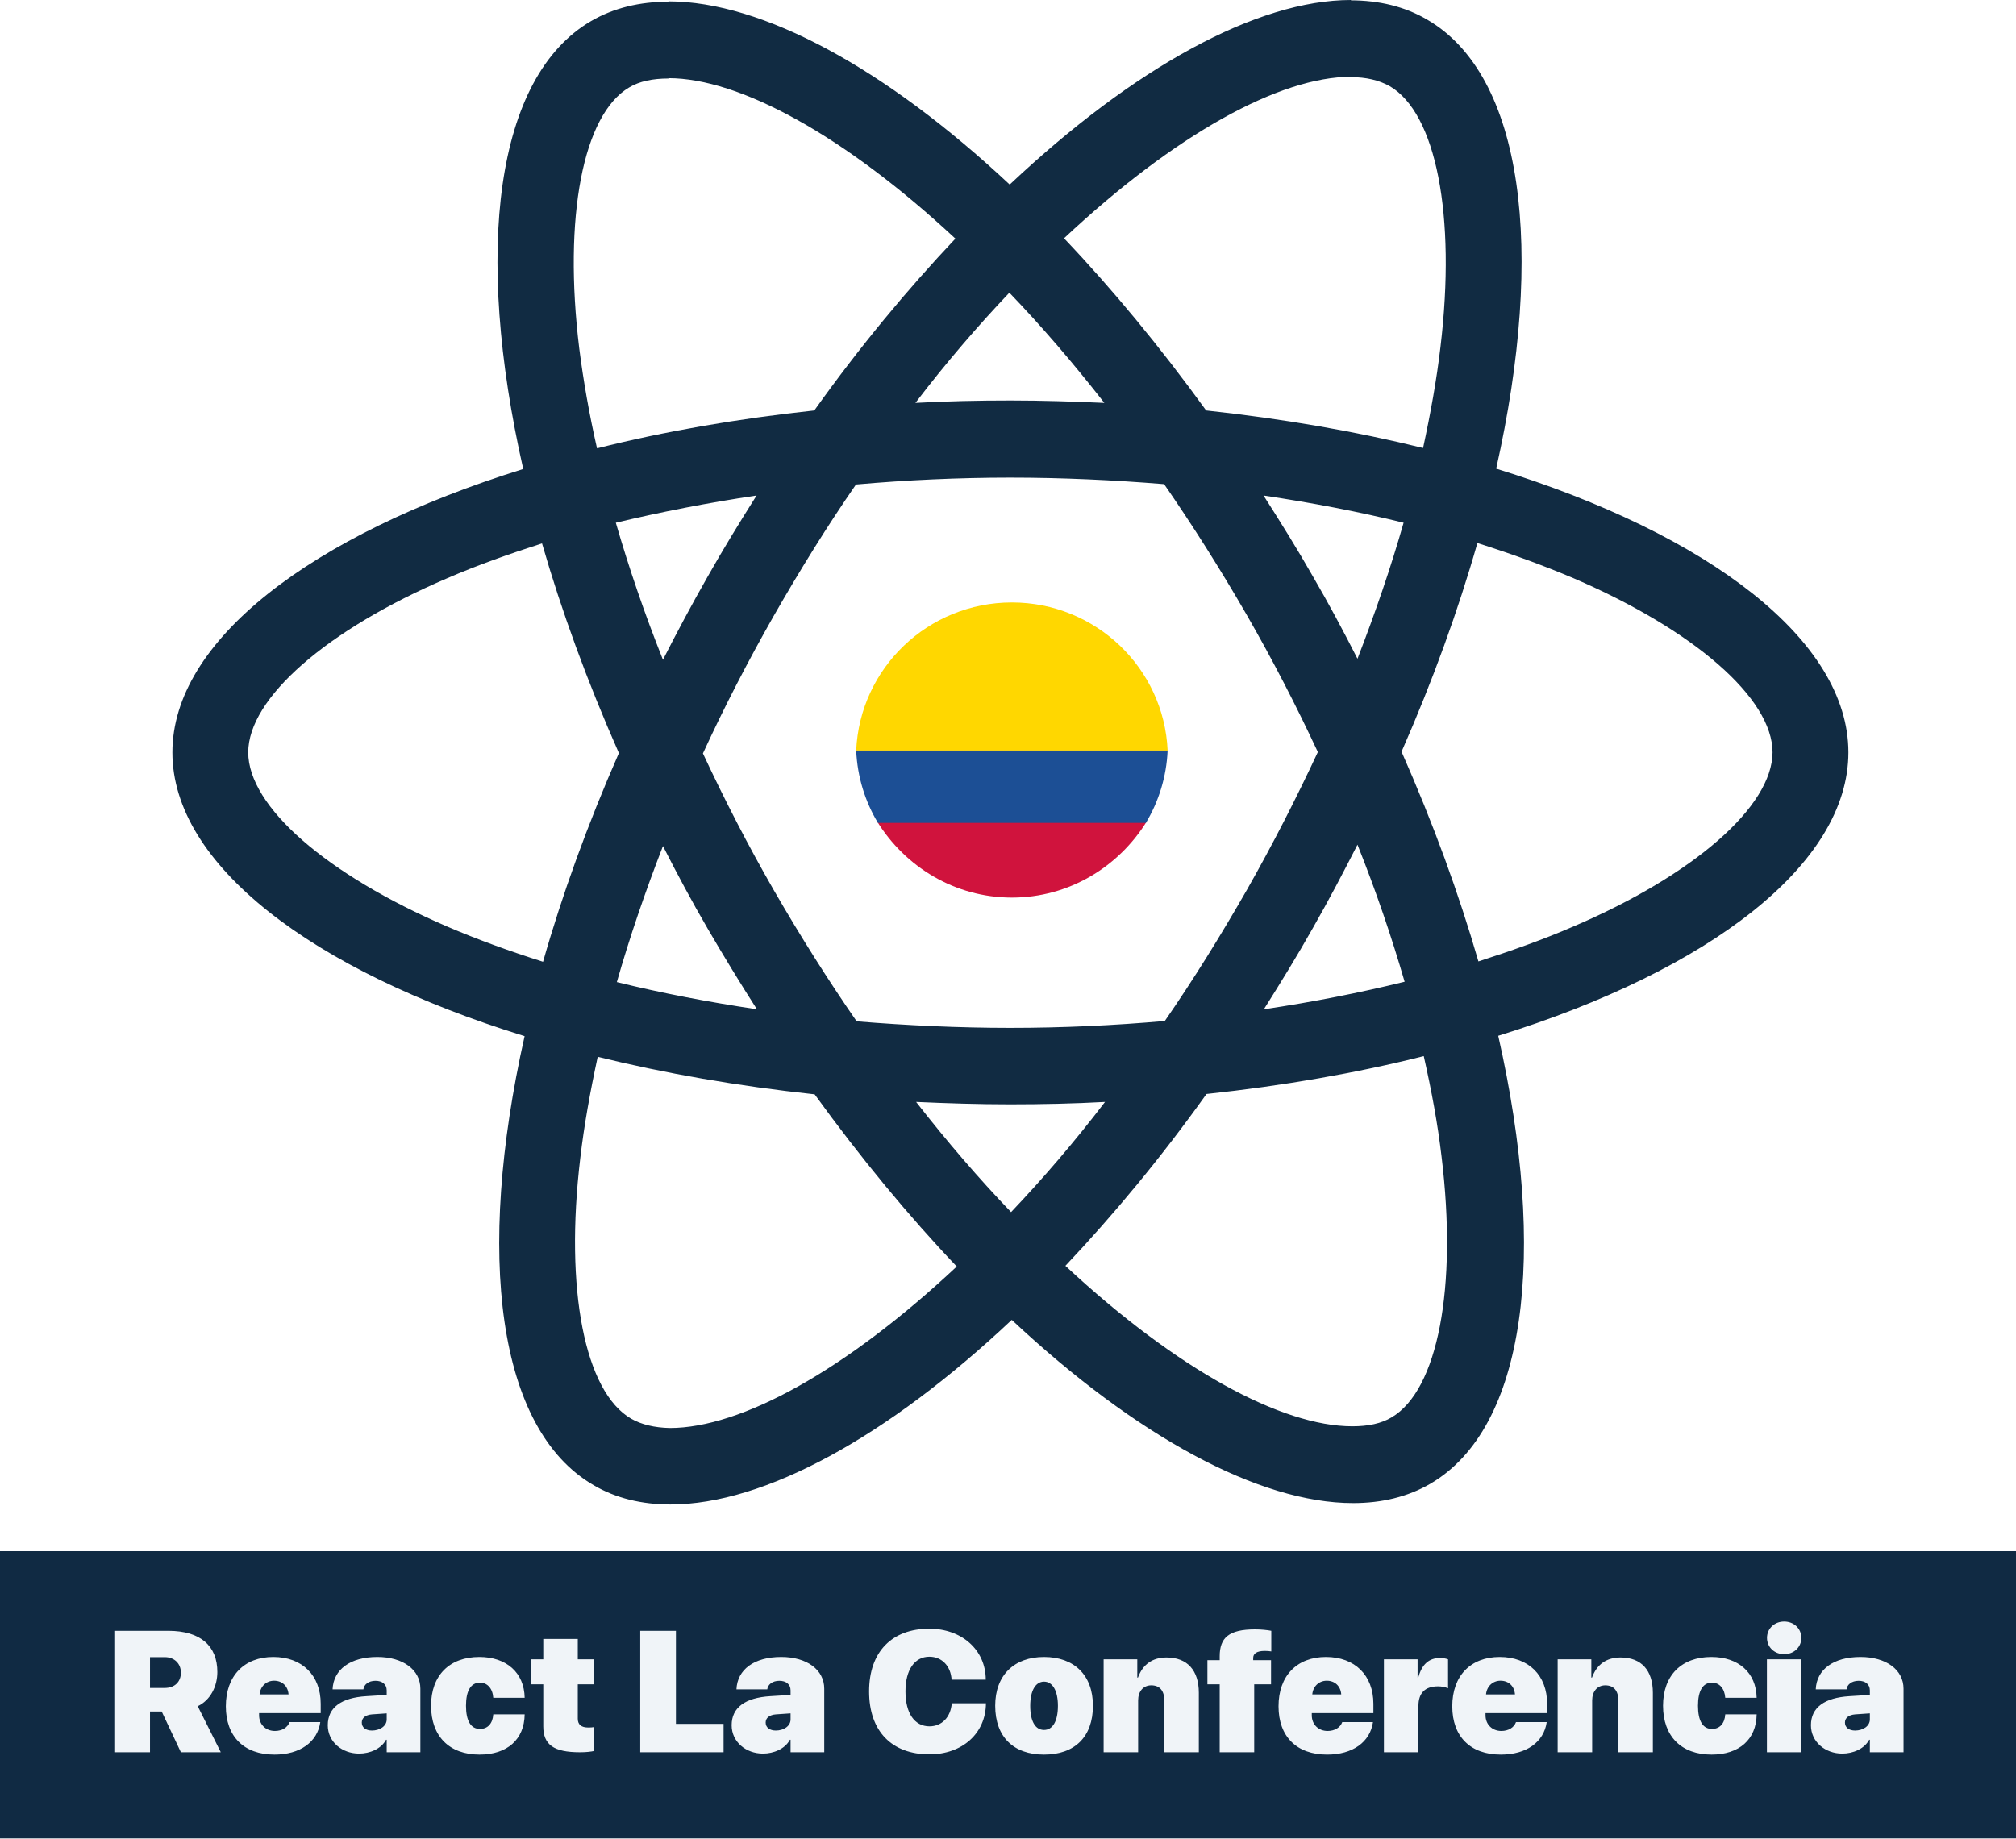
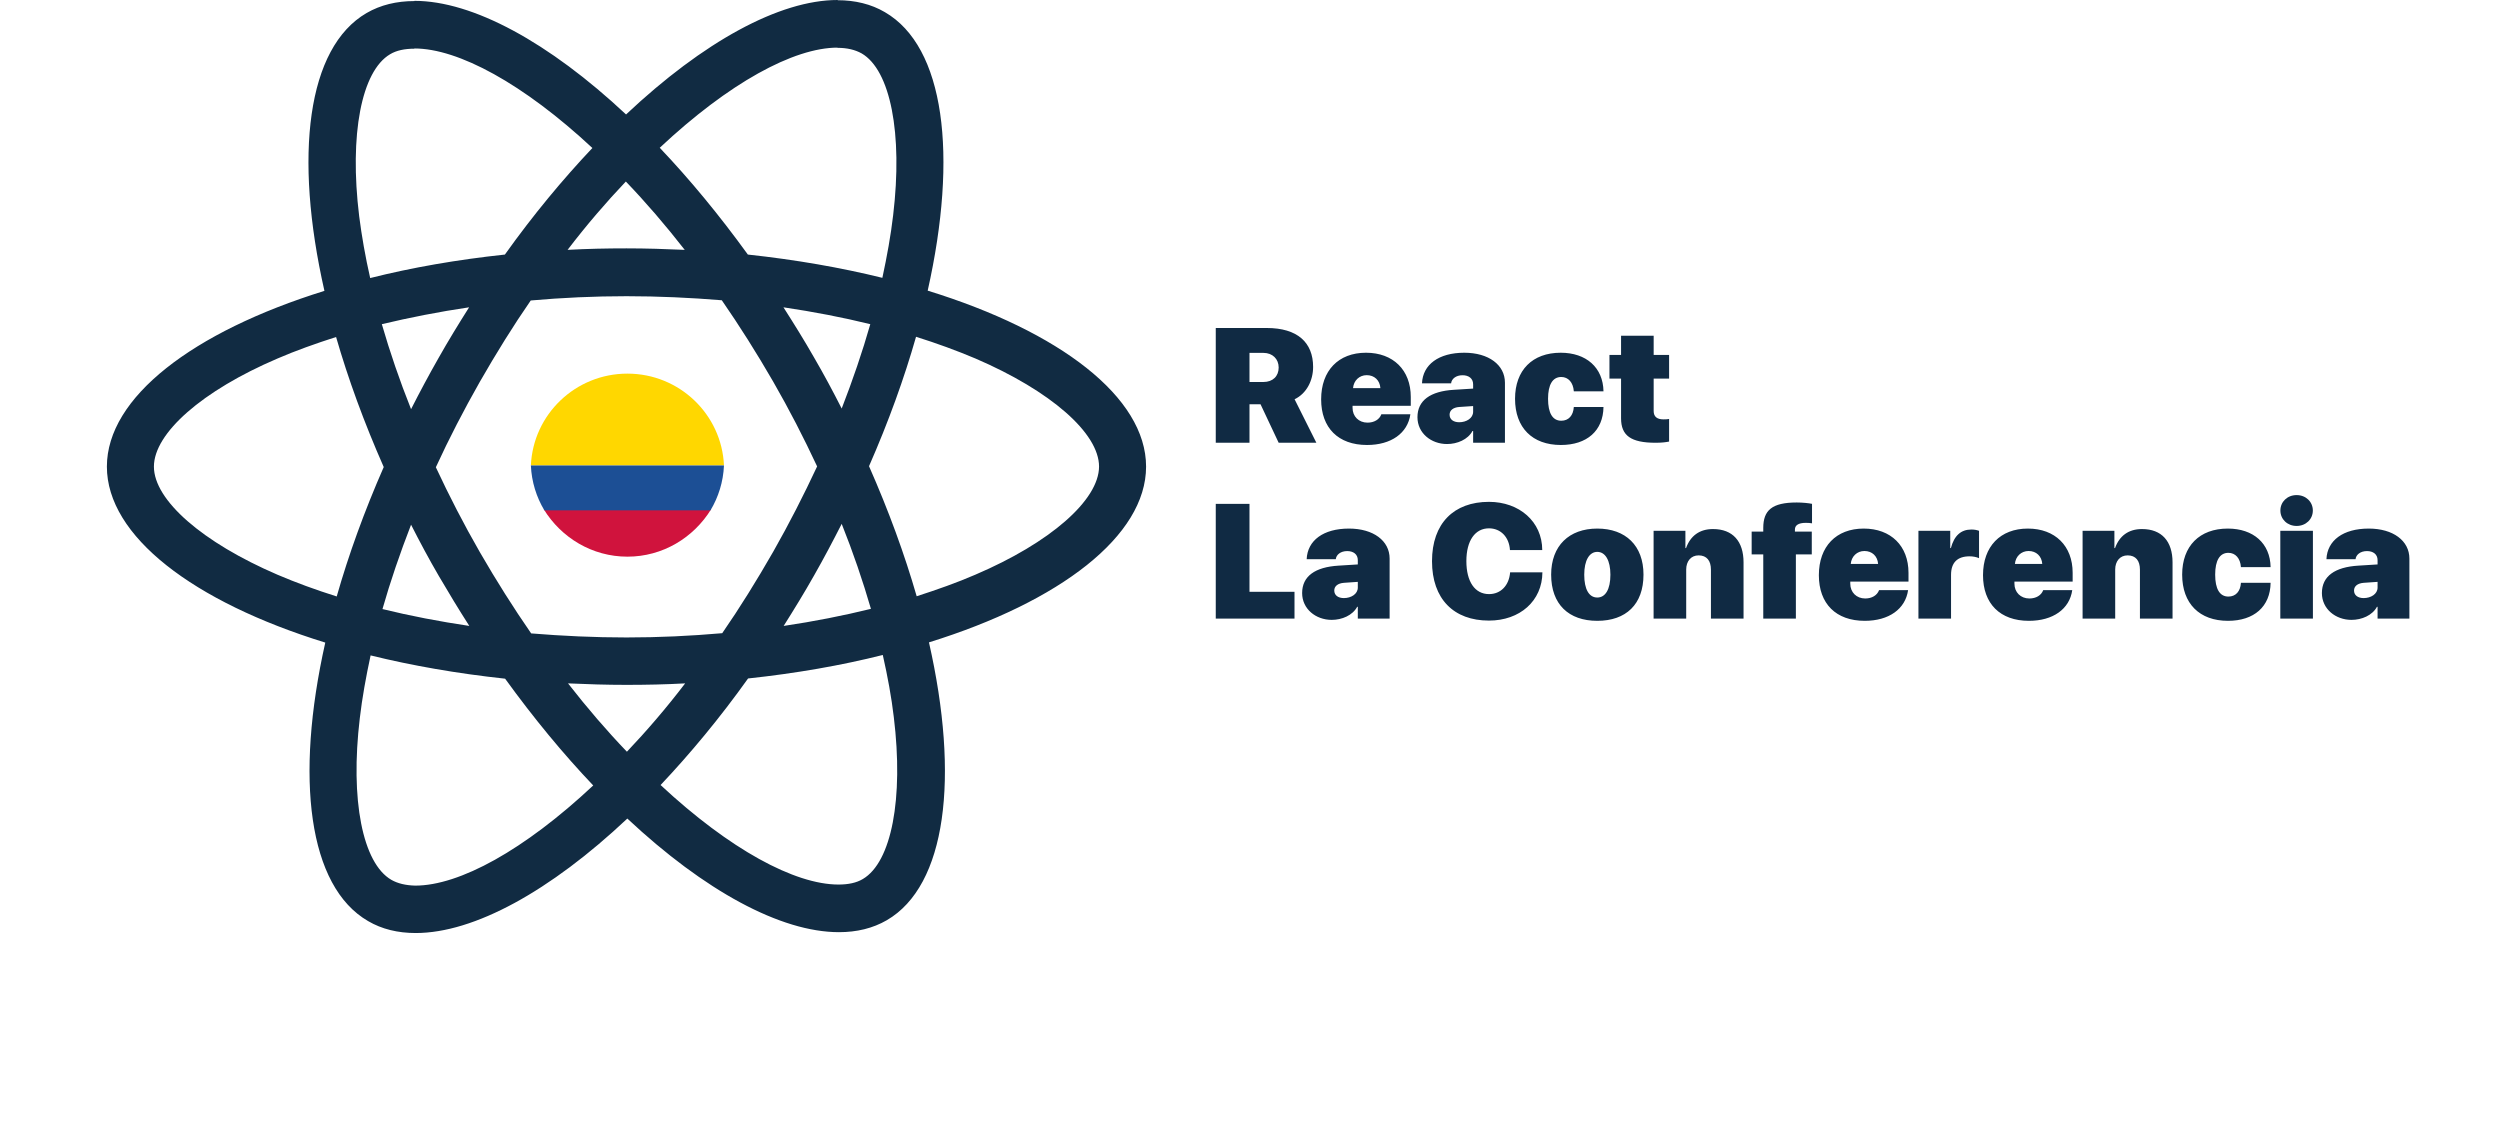
- <svg xmlns="http://www.w3.org/2000/svg" width="421" height="384" viewBox="0 0 421 384" fill="none">
-   <rect y="324" width="421" height="60" fill="#102A43" />
-   <path d="M31.326 346.137H34.42C36.424 346.137 37.777 347.49 37.777 349.371C37.777 351.287 36.494 352.57 34.402 352.57H31.326V346.137ZM31.326 357.492H33.77L37.777 366H46.109L41.293 356.385C43.947 355.119 45.389 352.236 45.389 349.248C45.389 343.816 41.908 340.635 35.141 340.635H23.873V366H31.326V357.492ZM57.236 351.059C58.924 351.059 60.137 352.184 60.26 353.924H54.213C54.353 352.254 55.602 351.059 57.236 351.059ZM60.471 359.707C60.049 360.867 58.871 361.553 57.412 361.553C55.478 361.553 54.107 360.182 54.107 358.283V357.826H66.975V355.875C66.975 349.934 63.09 346.102 57.078 346.102C50.978 346.102 47.164 350.057 47.164 356.402C47.164 362.713 50.943 366.492 57.307 366.492C62.633 366.492 66.289 363.891 66.887 359.707H60.471ZM77.68 361.465C76.414 361.465 75.553 360.85 75.553 359.795C75.553 358.846 76.326 358.195 77.697 358.09L80.756 357.879V359.145C80.756 360.568 79.279 361.465 77.68 361.465ZM74.99 366.281C77.24 366.281 79.596 365.297 80.615 363.398H80.756V366H87.787V352.729C87.787 348.791 84.184 346.102 78.805 346.102C73.144 346.102 69.629 348.721 69.453 352.869H75.887C75.992 351.885 76.941 351.076 78.418 351.076C79.772 351.076 80.756 351.779 80.756 353.08V354.029L76.502 354.293C71.316 354.609 68.451 356.631 68.451 360.357C68.451 363.855 71.457 366.281 74.99 366.281ZM109.566 354.627C109.479 349.371 105.752 346.102 100.109 346.102C93.869 346.102 90.019 349.951 90.019 356.279C90.019 362.678 93.852 366.492 100.145 366.492C105.91 366.492 109.496 363.346 109.566 358.09H103.01C102.887 360.006 101.85 361.131 100.232 361.131C98.316 361.131 97.314 359.443 97.314 356.279C97.314 353.15 98.334 351.463 100.232 351.463C101.779 351.463 102.869 352.658 103.01 354.627H109.566ZM113.451 342.34V346.594H110.885V351.814H113.451V360.586C113.451 364.418 115.613 366 121.098 366C122.469 366 123.383 365.877 124.068 365.736V360.744C123.646 360.814 123.383 360.832 122.838 360.832C121.361 360.832 120.658 360.199 120.658 358.986V351.814H124.068V346.594H120.658V342.34H113.451ZM151.104 360.076H141.154V340.635H133.701V366H151.104V360.076ZM162.02 361.465C160.754 361.465 159.893 360.85 159.893 359.795C159.893 358.846 160.666 358.195 162.037 358.09L165.096 357.879V359.145C165.096 360.568 163.619 361.465 162.02 361.465ZM159.33 366.281C161.58 366.281 163.936 365.297 164.955 363.398H165.096V366H172.127V352.729C172.127 348.791 168.523 346.102 163.145 346.102C157.484 346.102 153.969 348.721 153.793 352.869H160.227C160.332 351.885 161.281 351.076 162.758 351.076C164.111 351.076 165.096 351.779 165.096 353.08V354.029L160.842 354.293C155.656 354.609 152.791 356.631 152.791 360.357C152.791 363.855 155.797 366.281 159.33 366.281ZM194.082 366.439C200.92 366.439 205.859 362.098 205.895 355.77H198.758C198.529 358.705 196.666 360.586 194.1 360.586C191.006 360.586 189.09 357.879 189.09 353.291C189.09 348.756 191.023 346.049 194.082 346.049C196.666 346.049 198.547 347.965 198.723 350.848H205.859C205.842 344.555 200.779 340.195 194.082 340.195C186.33 340.195 181.496 344.941 181.496 353.309C181.496 361.676 186.312 366.439 194.082 366.439ZM218.023 366.492C224.369 366.492 228.236 362.854 228.236 356.279C228.236 349.863 224.281 346.102 218.023 346.102C211.801 346.102 207.828 349.898 207.828 356.279C207.828 362.836 211.695 366.492 218.023 366.492ZM218.023 361.342C216.213 361.342 215.141 359.549 215.141 356.297C215.141 353.133 216.266 351.252 218.023 351.252C219.799 351.252 220.924 353.133 220.924 356.297C220.924 359.549 219.816 361.342 218.023 361.342ZM230.469 366H237.676V355.154C237.676 353.344 238.713 352.025 240.418 352.025C242.229 352.025 243.143 353.221 243.143 355.172V366H250.35V353.572C250.35 348.914 247.959 346.207 243.6 346.207C240.646 346.207 238.625 347.684 237.641 350.408H237.5V346.594H230.469V366ZM254.709 366H261.916V351.814H265.432V346.77H261.705V346.312C261.705 345.434 262.391 344.836 264.113 344.836C264.605 344.836 265.133 344.871 265.484 344.941V340.635C264.729 340.477 263.34 340.336 262.109 340.336C256.59 340.336 254.709 342.094 254.709 345.961V346.77H252.143V351.814H254.709V366ZM277.068 351.059C278.756 351.059 279.969 352.184 280.092 353.924H274.045C274.186 352.254 275.434 351.059 277.068 351.059ZM280.303 359.707C279.881 360.867 278.703 361.553 277.244 361.553C275.311 361.553 273.939 360.182 273.939 358.283V357.826H286.807V355.875C286.807 349.934 282.922 346.102 276.91 346.102C270.811 346.102 266.996 350.057 266.996 356.402C266.996 362.713 270.775 366.492 277.139 366.492C282.465 366.492 286.121 363.891 286.719 359.707H280.303ZM289.004 366H296.211V356.332C296.211 353.625 297.6 352.236 300.307 352.236C301.045 352.236 301.783 352.377 302.398 352.641V346.594C301.924 346.418 301.361 346.312 300.711 346.312C298.408 346.312 296.914 347.648 296.176 350.408H296.035V346.594H289.004V366ZM313.35 351.059C315.037 351.059 316.25 352.184 316.373 353.924H310.326C310.467 352.254 311.715 351.059 313.35 351.059ZM316.584 359.707C316.162 360.867 314.984 361.553 313.525 361.553C311.592 361.553 310.221 360.182 310.221 358.283V357.826H323.088V355.875C323.088 349.934 319.203 346.102 313.191 346.102C307.092 346.102 303.277 350.057 303.277 356.402C303.277 362.713 307.057 366.492 313.42 366.492C318.746 366.492 322.402 363.891 323 359.707H316.584ZM325.285 366H332.492V355.154C332.492 353.344 333.529 352.025 335.234 352.025C337.045 352.025 337.959 353.221 337.959 355.172V366H345.166V353.572C345.166 348.914 342.775 346.207 338.416 346.207C335.463 346.207 333.441 347.684 332.457 350.408H332.316V346.594H325.285V366ZM366.84 354.627C366.752 349.371 363.025 346.102 357.383 346.102C351.143 346.102 347.293 349.951 347.293 356.279C347.293 362.678 351.125 366.492 357.418 366.492C363.184 366.492 366.77 363.346 366.84 358.09H360.283C360.16 360.006 359.123 361.131 357.506 361.131C355.59 361.131 354.588 359.443 354.588 356.279C354.588 353.15 355.607 351.463 357.506 351.463C359.053 351.463 360.143 352.658 360.283 354.627H366.84ZM368.984 366H376.191V346.594H368.984V366ZM372.588 345.521C374.627 345.521 376.174 344.045 376.174 342.111C376.174 340.178 374.627 338.701 372.588 338.701C370.549 338.701 369.002 340.178 369.002 342.111C369.002 344.045 370.549 345.521 372.588 345.521ZM387.406 361.465C386.141 361.465 385.279 360.85 385.279 359.795C385.279 358.846 386.053 358.195 387.424 358.09L390.482 357.879V359.145C390.482 360.568 389.006 361.465 387.406 361.465ZM384.717 366.281C386.967 366.281 389.322 365.297 390.342 363.398H390.482V366H397.514V352.729C397.514 348.791 393.91 346.102 388.531 346.102C382.871 346.102 379.355 348.721 379.18 352.869H385.613C385.719 351.885 386.668 351.076 388.145 351.076C389.498 351.076 390.482 351.779 390.482 353.08V354.029L386.229 354.293C381.043 354.609 378.178 356.631 378.178 360.357C378.178 363.855 381.184 366.281 384.717 366.281Z" fill="#F0F4F8" />
-   <path fill-rule="evenodd" clip-rule="evenodd" d="M243.836 156.769C243.078 139.559 228.809 125.837 211.317 125.837C193.825 125.837 179.556 139.559 178.799 156.769H243.836Z" fill="#FFD700" />
-   <path fill-rule="evenodd" clip-rule="evenodd" d="M211.319 187.485C223.187 187.485 233.606 181.112 239.509 171.517H183.13C189.033 181.112 199.452 187.485 211.319 187.485Z" fill="#D0133D" />
-   <path fill-rule="evenodd" clip-rule="evenodd" d="M239.299 171.875C241.969 167.42 243.593 162.272 243.836 156.768L243.835 156.769L178.799 156.768C179.041 162.273 180.665 167.42 183.335 171.875H239.299Z" fill="#1C4F95" />
-   <path d="M386 157.157C386 133.782 356.964 111.629 312.447 97.891C322.72 52.146 318.155 15.752 298.036 4.1C293.399 1.367 287.977 0.072 282.056 0.072V16.111C285.338 16.111 287.977 16.759 290.189 17.981C299.891 23.592 304.1 44.953 300.819 72.429C300.034 79.19 298.75 86.311 297.18 93.575C283.197 90.123 267.93 87.462 251.879 85.735C242.247 72.429 232.26 60.346 222.201 49.773C245.458 27.979 267.288 16.039 282.127 16.039V0C262.508 0 236.826 14.097 210.857 38.552C184.889 14.241 159.206 0.288 139.587 0.288V16.327C154.355 16.327 176.257 28.195 199.514 49.844C189.526 60.417 179.539 72.429 170.05 85.735C153.927 87.462 138.66 90.123 124.677 93.647C123.036 86.455 121.823 79.478 120.967 72.789C117.614 45.313 121.752 23.951 131.383 18.269C133.523 16.974 136.306 16.399 139.587 16.399V0.36C133.595 0.36 128.173 1.654 123.464 4.387C103.417 16.039 98.923 52.362 109.267 97.963C64.893 111.772 36 133.854 36 157.157C36 180.533 65.036 202.686 109.553 216.424C99.28 262.169 103.845 298.563 123.964 310.215C128.601 312.948 134.023 314.243 140.015 314.243C159.634 314.243 185.317 300.145 211.285 275.691C237.254 300.002 262.936 313.955 282.555 313.955C288.548 313.955 293.97 312.661 298.678 309.927C318.725 298.275 323.22 261.953 312.875 216.352C357.107 202.614 386 180.461 386 157.157ZM293.114 109.183C290.474 118.461 287.192 128.028 283.483 137.594C280.558 131.84 277.49 126.086 274.137 120.332C270.855 114.577 267.36 108.967 263.864 103.501C273.994 105.011 283.768 106.881 293.114 109.183ZM260.439 185.784C254.875 195.494 249.168 204.7 243.246 213.259C232.616 214.194 221.844 214.698 211 214.698C200.227 214.698 189.455 214.194 178.896 213.331C172.975 204.772 167.196 195.638 161.632 186C156.21 176.577 151.287 167.011 146.793 157.373C151.216 147.735 156.21 138.097 161.561 128.675C167.125 118.965 172.832 109.758 178.754 101.199C189.384 100.264 200.156 99.761 211 99.761C221.773 99.761 232.545 100.264 243.104 101.127C249.025 109.687 254.803 118.821 260.368 128.459C265.79 137.881 270.713 147.447 275.207 157.085C270.713 166.724 265.79 176.362 260.439 185.784ZM283.483 176.433C287.335 186.071 290.617 195.71 293.328 205.06C283.982 207.361 274.137 209.303 263.935 210.814C267.431 205.276 270.927 199.594 274.208 193.768C277.49 188.013 280.558 182.188 283.483 176.433ZM211.143 253.178C204.508 246.273 197.873 238.577 191.31 230.162C197.731 230.45 204.294 230.665 210.929 230.665C217.635 230.665 224.269 230.522 230.762 230.162C224.341 238.577 217.706 246.273 211.143 253.178ZM158.065 210.814C147.934 209.303 138.161 207.433 128.815 205.132C131.455 195.853 134.736 186.287 138.446 176.721C141.371 182.475 144.439 188.229 147.792 193.983C151.145 199.737 154.569 205.348 158.065 210.814ZM210.786 61.137C217.421 68.042 224.055 75.738 230.619 84.153C224.198 83.865 217.635 83.65 211 83.65C204.294 83.65 197.659 83.793 191.167 84.153C197.588 75.738 204.223 68.042 210.786 61.137ZM157.993 103.501C154.498 109.039 151.002 114.721 147.72 120.547C144.439 126.301 141.371 132.055 138.446 137.809C134.594 128.171 131.312 118.533 128.601 109.183C137.947 106.953 147.792 105.011 157.993 103.501ZM93.43 193.552C68.175 182.691 51.838 168.45 51.838 157.157C51.838 145.865 68.175 131.552 93.43 120.763C99.565 118.102 106.271 115.728 113.191 113.499C117.258 127.596 122.608 142.269 129.243 157.301C122.68 172.262 117.4 186.863 113.405 200.888C106.342 198.658 99.636 196.213 93.43 193.552ZM131.811 296.333C122.109 290.723 117.9 269.361 121.181 241.886C121.966 235.125 123.25 228.004 124.82 220.74C138.803 224.192 154.07 226.853 170.121 228.58C179.753 241.886 189.74 253.969 199.799 264.542C176.542 286.336 154.712 298.275 139.873 298.275C136.662 298.203 133.951 297.556 131.811 296.333ZM301.033 241.526C304.386 269.002 300.248 290.364 290.617 296.046C288.477 297.34 285.694 297.916 282.413 297.916C267.645 297.916 245.743 286.048 222.486 264.398C232.474 253.825 242.461 241.814 251.95 228.508C268.073 226.781 283.34 224.12 297.323 220.596C298.964 227.86 300.248 234.837 301.033 241.526ZM328.499 193.552C322.364 196.213 315.658 198.587 308.737 200.816C304.671 186.719 299.32 172.046 292.686 157.014C299.249 142.053 304.528 127.452 308.523 113.427C315.586 115.656 322.292 118.102 328.57 120.763C353.825 131.624 370.162 145.865 370.162 157.157C370.091 168.45 353.754 182.763 328.499 193.552Z" fill="#112B42" />
+ <svg xmlns="http://www.w3.org/2000/svg" width="100%" height="100%" viewBox="0 0 842 384" version="1.1" xml:space="preserve" style="fill-rule:evenodd;clip-rule:evenodd;stroke-linejoin:round;stroke-miterlimit:2;">
+   <path d="M435.989,199.318l-15.163,0l0,-29.625l-11.357,0l0,38.653l26.52,0l0,-9.028Zm16.634,2.117c-1.929,0 -3.241,-0.937 -3.241,-2.545c0,-1.446 1.178,-2.438 3.267,-2.598l4.661,-0.322l0,1.93c0,2.168 -2.25,3.535 -4.687,3.535Zm-4.099,7.339c3.429,0 7.019,-1.5 8.572,-4.393l0.214,0l0,3.965l10.715,0l0,-20.224c0,-6 -5.492,-10.098 -13.688,-10.098c-8.626,0 -13.983,3.991 -14.251,10.312l9.805,0c0.16,-1.5 1.606,-2.732 3.857,-2.732c2.061,0 3.562,1.071 3.562,3.053l0,1.446l-6.482,0.403c-7.903,0.481 -12.269,3.563 -12.269,9.24c0,5.331 4.581,9.028 9.965,9.028Zm52.957,0.241c10.42,0 17.947,-6.615 18.001,-16.258l-10.875,0c-0.349,4.472 -3.188,7.338 -7.099,7.338c-4.714,0 -7.634,-4.125 -7.634,-11.116c0,-6.911 2.946,-11.036 7.607,-11.036c3.938,0 6.804,2.92 7.072,7.313l10.875,0c-0.026,-9.59 -7.742,-16.234 -17.947,-16.234c-11.813,0 -19.179,7.233 -19.179,19.984c0,12.75 7.339,20.009 19.179,20.009Zm36.483,0.08c9.67,0 15.563,-5.543 15.563,-15.563c0,-9.777 -6.027,-15.508 -15.563,-15.508c-9.482,0 -15.536,5.784 -15.536,15.508c0,9.992 5.893,15.563 15.536,15.563Zm0,-7.848c-2.758,0 -4.392,-2.732 -4.392,-7.687c0,-4.822 1.714,-7.688 4.392,-7.688c2.706,0 4.421,2.866 4.421,7.688c0,4.955 -1.689,7.687 -4.421,7.687Zm18.966,7.099l10.982,0l0,-16.528c0,-2.758 1.58,-4.768 4.179,-4.768c2.759,0 4.152,1.822 4.152,4.795l0,16.501l10.983,0l0,-18.939c0,-7.098 -3.644,-11.223 -10.286,-11.223c-4.502,0 -7.582,2.251 -9.081,6.402l-0.215,0l0,-5.812l-10.714,0l0,29.572Zm36.938,0l10.983,0l0,-21.618l5.357,0l0,-7.686l-5.679,0l0,-0.698c0,-1.338 1.045,-2.249 3.669,-2.249c0.75,0 1.555,0.053 2.09,0.16l0,-6.562c-1.151,-0.241 -3.267,-0.456 -5.143,-0.456c-8.411,0 -11.277,2.679 -11.277,8.572l0,1.233l-3.91,0l0,7.686l3.91,0l0,21.618Zm34.072,-22.768c2.572,0 4.421,1.714 4.608,4.365l-9.215,0c0.215,-2.544 2.117,-4.365 4.607,-4.365Zm4.93,13.178c-0.643,1.768 -2.438,2.813 -4.662,2.813c-2.945,0 -5.036,-2.089 -5.036,-4.983l0,-0.696l19.609,0l0,-2.973c0,-9.054 -5.92,-14.893 -15.082,-14.893c-9.294,0 -15.107,6.027 -15.107,15.696c0,9.617 5.758,15.375 15.456,15.375c8.116,0 13.688,-3.963 14.599,-10.339l-9.777,0Zm13.259,9.59l10.982,0l0,-14.733c0,-4.125 2.117,-6.242 6.242,-6.242c1.125,0 2.249,0.215 3.186,0.617l0,-9.214c-0.722,-0.269 -1.58,-0.43 -2.57,-0.43c-3.51,0 -5.786,2.036 -6.911,6.242l-0.215,0l0,-5.812l-10.714,0l0,29.572Zm37.1,-22.768c2.57,0 4.419,1.714 4.606,4.365l-9.214,0c0.214,-2.544 2.116,-4.365 4.608,-4.365Zm4.928,13.178c-0.643,1.768 -2.438,2.813 -4.662,2.813c-2.945,0 -5.034,-2.089 -5.034,-4.983l0,-0.696l19.607,0l0,-2.973c0,-9.054 -5.92,-14.893 -15.082,-14.893c-9.294,0 -15.107,6.027 -15.107,15.696c0,9.617 5.76,15.375 15.456,15.375c8.116,0 13.688,-3.963 14.599,-10.339l-9.777,0Zm13.259,9.59l10.982,0l0,-16.528c0,-2.758 1.581,-4.768 4.179,-4.768c2.76,0 4.152,1.822 4.152,4.795l0,16.501l10.983,0l0,-18.939c0,-7.098 -3.644,-11.223 -10.286,-11.223c-4.5,0 -7.581,2.251 -9.081,6.402l-0.215,0l0,-5.812l-10.714,0l0,29.572Zm63.324,-17.331c-0.134,-8.01 -5.814,-12.991 -14.411,-12.991c-9.509,0 -15.376,5.865 -15.376,15.508c0,9.751 5.84,15.563 15.429,15.563c8.787,0 14.251,-4.794 14.358,-12.803l-9.992,0c-0.187,2.92 -1.768,4.634 -4.232,4.634c-2.919,0 -4.446,-2.572 -4.446,-7.394c0,-4.768 1.552,-7.339 4.446,-7.339c2.358,0 4.019,1.821 4.232,4.822l9.992,0Zm3.267,17.331l10.983,0l0,-29.572l-10.983,0l0,29.572Zm5.492,-31.208c3.107,0 5.465,-2.249 5.465,-5.196c0,-2.945 -2.358,-5.196 -5.465,-5.196c-3.107,0 -5.464,2.251 -5.464,5.196c0,2.947 2.357,5.196 5.464,5.196Zm22.581,24.297c-1.928,0 -3.242,-0.937 -3.242,-2.545c0,-1.446 1.18,-2.438 3.269,-2.598l4.66,-0.322l0,1.93c0,2.168 -2.249,3.535 -4.687,3.535Zm-4.098,7.339c3.429,0 7.017,-1.5 8.572,-4.393l0.213,0l0,3.965l10.716,0l0,-20.224c0,-6 -5.492,-10.098 -13.689,-10.098c-8.625,0 -13.983,3.991 -14.25,10.312l9.803,0c0.162,-1.5 1.608,-2.732 3.859,-2.732c2.062,0 3.561,1.071 3.561,3.053l0,1.446l-6.481,0.403c-7.903,0.481 -12.269,3.563 -12.269,9.24c0,5.331 4.581,9.028 9.965,9.028Z" style="fill:#102a43;fill-rule:nonzero;" />
+   <path d="M420.827,118.853l4.714,0c3.054,0 5.116,2.062 5.116,4.929c0,2.919 -1.955,4.874 -5.143,4.874l-4.687,0l0,-9.803Zm0,17.304l3.723,0l6.107,12.965l12.697,0l-7.339,-14.652c4.044,-1.929 6.241,-6.323 6.241,-10.876c0,-8.277 -5.304,-13.125 -15.617,-13.125l-17.17,0l0,38.653l11.358,0l0,-12.965Zm39.483,-9.803c2.571,0 4.42,1.714 4.607,4.366l-9.214,0c0.214,-2.545 2.116,-4.366 4.607,-4.366Zm4.929,13.178c-0.643,1.768 -2.438,2.813 -4.661,2.813c-2.947,0 -5.036,-2.089 -5.036,-4.983l0,-0.696l19.608,0l0,-2.973c0,-9.053 -5.92,-14.893 -15.081,-14.893c-9.295,0 -15.108,6.027 -15.108,15.696c0,9.617 5.759,15.376 15.456,15.376c8.116,0 13.688,-3.964 14.599,-10.34l-9.777,0Zm26.224,2.679c-1.929,0 -3.241,-0.937 -3.241,-2.545c0,-1.446 1.178,-2.438 3.268,-2.598l4.66,-0.321l0,1.929c0,2.168 -2.25,3.535 -4.687,3.535Zm-4.099,7.339c3.429,0 7.018,-1.499 8.572,-4.393l0.214,0l0,3.965l10.715,0l0,-20.223c0,-6.001 -5.491,-10.099 -13.688,-10.099c-8.625,0 -13.983,3.991 -14.25,10.312l9.803,0c0.161,-1.499 1.608,-2.732 3.858,-2.732c2.062,0 3.562,1.071 3.562,3.054l0,1.446l-6.482,0.402c-7.902,0.482 -12.268,3.563 -12.268,9.241c0,5.33 4.58,9.027 9.964,9.027Zm52.689,-17.759c-0.133,-8.009 -5.812,-12.991 -14.411,-12.991c-9.509,0 -15.375,5.865 -15.375,15.508c0,9.752 5.839,15.564 15.43,15.564c8.785,0 14.249,-4.794 14.356,-12.804l-9.99,0c-0.188,2.92 -1.768,4.634 -4.234,4.634c-2.919,0 -4.446,-2.572 -4.446,-7.394c0,-4.768 1.554,-7.339 4.446,-7.339c2.358,0 4.019,1.822 4.234,4.822l9.99,0Zm5.92,-18.724l0,6.483l-3.91,0l0,7.954l3.91,0l0,13.368c0,5.839 3.295,8.25 11.653,8.25c2.089,0 3.482,-0.188 4.526,-0.402l0,-7.608c-0.643,0.107 -1.044,0.135 -1.874,0.135c-2.251,0 -3.322,-0.965 -3.322,-2.814l0,-10.929l5.196,0l0,-7.954l-5.196,0l0,-6.483l-10.983,0Z" style="fill:#102a43;fill-rule:nonzero;" />
+   <path d="M243.836,156.769c-0.758,-17.21 -15.027,-30.932 -32.519,-30.932c-17.492,0 -31.761,13.722 -32.518,30.932l65.037,0Z" style="fill:#ffd700;" />
+   <path d="M211.319,187.485c11.868,0 22.287,-6.373 28.19,-15.968l-56.379,0c5.903,9.595 16.322,15.968 28.189,15.968Z" style="fill:#d0133d;" />
+   <path d="M239.299,171.875c2.67,-4.455 4.294,-9.603 4.537,-15.107l-0.001,0.001l-65.036,-0.001c0.242,5.505 1.866,10.652 4.536,15.107l55.964,0Z" style="fill:#1c4f95;" />
+   <path d="M386,157.157c0,-23.375 -29.036,-45.528 -73.553,-59.266c10.273,-45.745 5.708,-82.139 -14.411,-93.791c-4.637,-2.733 -10.059,-4.028 -15.98,-4.028l0,16.039c3.282,0 5.921,0.648 8.133,1.87c9.702,5.611 13.911,26.972 10.63,54.448c-0.785,6.761 -2.069,13.882 -3.639,21.146c-13.983,-3.452 -29.25,-6.114 -45.301,-7.84c-9.632,-13.306 -19.619,-25.389 -29.678,-35.963c23.257,-21.793 45.087,-33.733 59.926,-33.733l0,-16.039c-19.619,0 -45.301,14.097 -71.27,38.552c-25.968,-24.311 -51.651,-38.264 -71.27,-38.264l0,16.039c14.768,0 36.67,11.868 59.927,33.517c-9.988,10.573 -19.975,22.585 -29.464,35.891c-16.123,1.726 -31.39,4.388 -45.373,7.912c-1.641,-7.192 -2.854,-14.169 -3.71,-20.858c-3.353,-27.476 0.785,-48.838 10.416,-54.52c2.14,-1.295 4.923,-1.87 8.204,-1.87l0,-16.039c-5.992,0 -11.414,1.294 -16.123,4.027c-20.047,11.652 -24.541,47.975 -14.197,93.576c-44.374,13.809 -73.267,35.891 -73.267,59.194c0,23.376 29.036,45.529 73.553,59.267c-10.273,45.745 -5.708,82.139 14.411,93.791c4.637,2.733 10.059,4.028 16.051,4.028c19.619,0 45.302,-14.098 71.27,-38.552c25.969,24.311 51.651,38.264 71.27,38.264c5.993,0 11.415,-1.294 16.123,-4.028c20.047,-11.652 24.542,-47.974 14.197,-93.575c44.232,-13.738 73.125,-35.891 73.125,-59.195Zm-92.886,-47.974c-2.64,9.278 -5.922,18.845 -9.631,28.411c-2.925,-5.754 -5.993,-11.508 -9.346,-17.262c-3.282,-5.755 -6.777,-11.365 -10.273,-16.831c10.13,1.51 19.904,3.38 29.25,5.682Zm-32.675,76.601c-5.564,9.71 -11.271,18.916 -17.193,27.475c-10.63,0.935 -21.402,1.439 -32.246,1.439c-10.773,0 -21.545,-0.504 -32.104,-1.367c-5.921,-8.559 -11.7,-17.693 -17.264,-27.331c-5.422,-9.423 -10.345,-18.989 -14.839,-28.627c4.423,-9.638 9.417,-19.276 14.768,-28.698c5.564,-9.71 11.271,-18.917 17.193,-27.476c10.63,-0.935 21.402,-1.438 32.246,-1.438c10.773,0 21.545,0.503 32.104,1.366c5.921,8.56 11.699,17.694 17.264,27.332c5.422,9.422 10.345,18.988 14.839,28.626c-4.494,9.639 -9.417,19.277 -14.768,28.699Zm23.044,-9.351c3.852,9.638 7.134,19.277 9.845,28.627c-9.346,2.301 -19.191,4.243 -29.393,5.754c3.496,-5.538 6.992,-11.22 10.273,-17.046c3.282,-5.755 6.35,-11.58 9.275,-17.335Zm-72.34,76.745c-6.635,-6.905 -13.27,-14.601 -19.833,-23.016c6.421,0.288 12.984,0.503 19.619,0.503c6.706,0 13.34,-0.143 19.833,-0.503c-6.421,8.415 -13.056,16.111 -19.619,23.016Zm-53.078,-42.364c-10.131,-1.511 -19.904,-3.381 -29.25,-5.682c2.64,-9.279 5.921,-18.845 9.631,-28.411c2.925,5.754 5.993,11.508 9.346,17.262c3.353,5.754 6.777,11.365 10.273,16.831Zm52.721,-149.677c6.635,6.905 13.269,14.601 19.833,23.016c-6.421,-0.288 -12.984,-0.504 -19.619,-0.504c-6.706,0 -13.341,0.144 -19.833,0.504c6.421,-8.415 13.056,-16.111 19.619,-23.016Zm-52.793,42.364c-3.495,5.538 -6.991,11.22 -10.273,17.046c-3.281,5.754 -6.349,11.508 -9.274,17.262c-3.852,-9.638 -7.134,-19.276 -9.845,-28.626c9.346,-2.23 19.191,-4.172 29.392,-5.682Zm-64.563,90.051c-25.255,-10.861 -41.592,-25.102 -41.592,-36.395c0,-11.292 16.337,-25.605 41.592,-36.394c6.135,-2.661 12.841,-5.035 19.761,-7.264c4.067,14.097 9.417,28.77 16.052,43.802c-6.563,14.961 -11.843,29.562 -15.838,43.587c-7.063,-2.23 -13.769,-4.675 -19.975,-7.336Zm38.381,102.781c-9.702,-5.61 -13.911,-26.972 -10.63,-54.447c0.785,-6.761 2.069,-13.882 3.639,-21.146c13.983,3.452 29.25,6.113 45.301,7.84c9.632,13.306 19.619,25.389 29.678,35.962c-23.257,21.794 -45.087,33.733 -59.926,33.733c-3.211,-0.072 -5.922,-0.719 -8.062,-1.942Zm169.222,-54.807c3.353,27.476 -0.785,48.838 -10.416,54.52c-2.14,1.294 -4.923,1.87 -8.204,1.87c-14.768,0 -36.67,-11.868 -59.927,-33.518c9.988,-10.573 19.975,-22.584 29.464,-35.89c16.123,-1.727 31.39,-4.388 45.373,-7.912c1.641,7.264 2.925,14.241 3.71,20.93Zm27.466,-47.974c-6.135,2.661 -12.841,5.035 -19.762,7.264c-4.066,-14.097 -9.417,-28.77 -16.051,-43.802c6.563,-14.961 11.842,-29.562 15.837,-43.587c7.063,2.229 13.769,4.675 20.047,7.336c25.255,10.861 41.592,25.102 41.592,36.394c-0.071,11.293 -16.408,25.606 -41.663,36.395Z" style="fill:#112b42;fill-rule:nonzero;" />
</svg>
